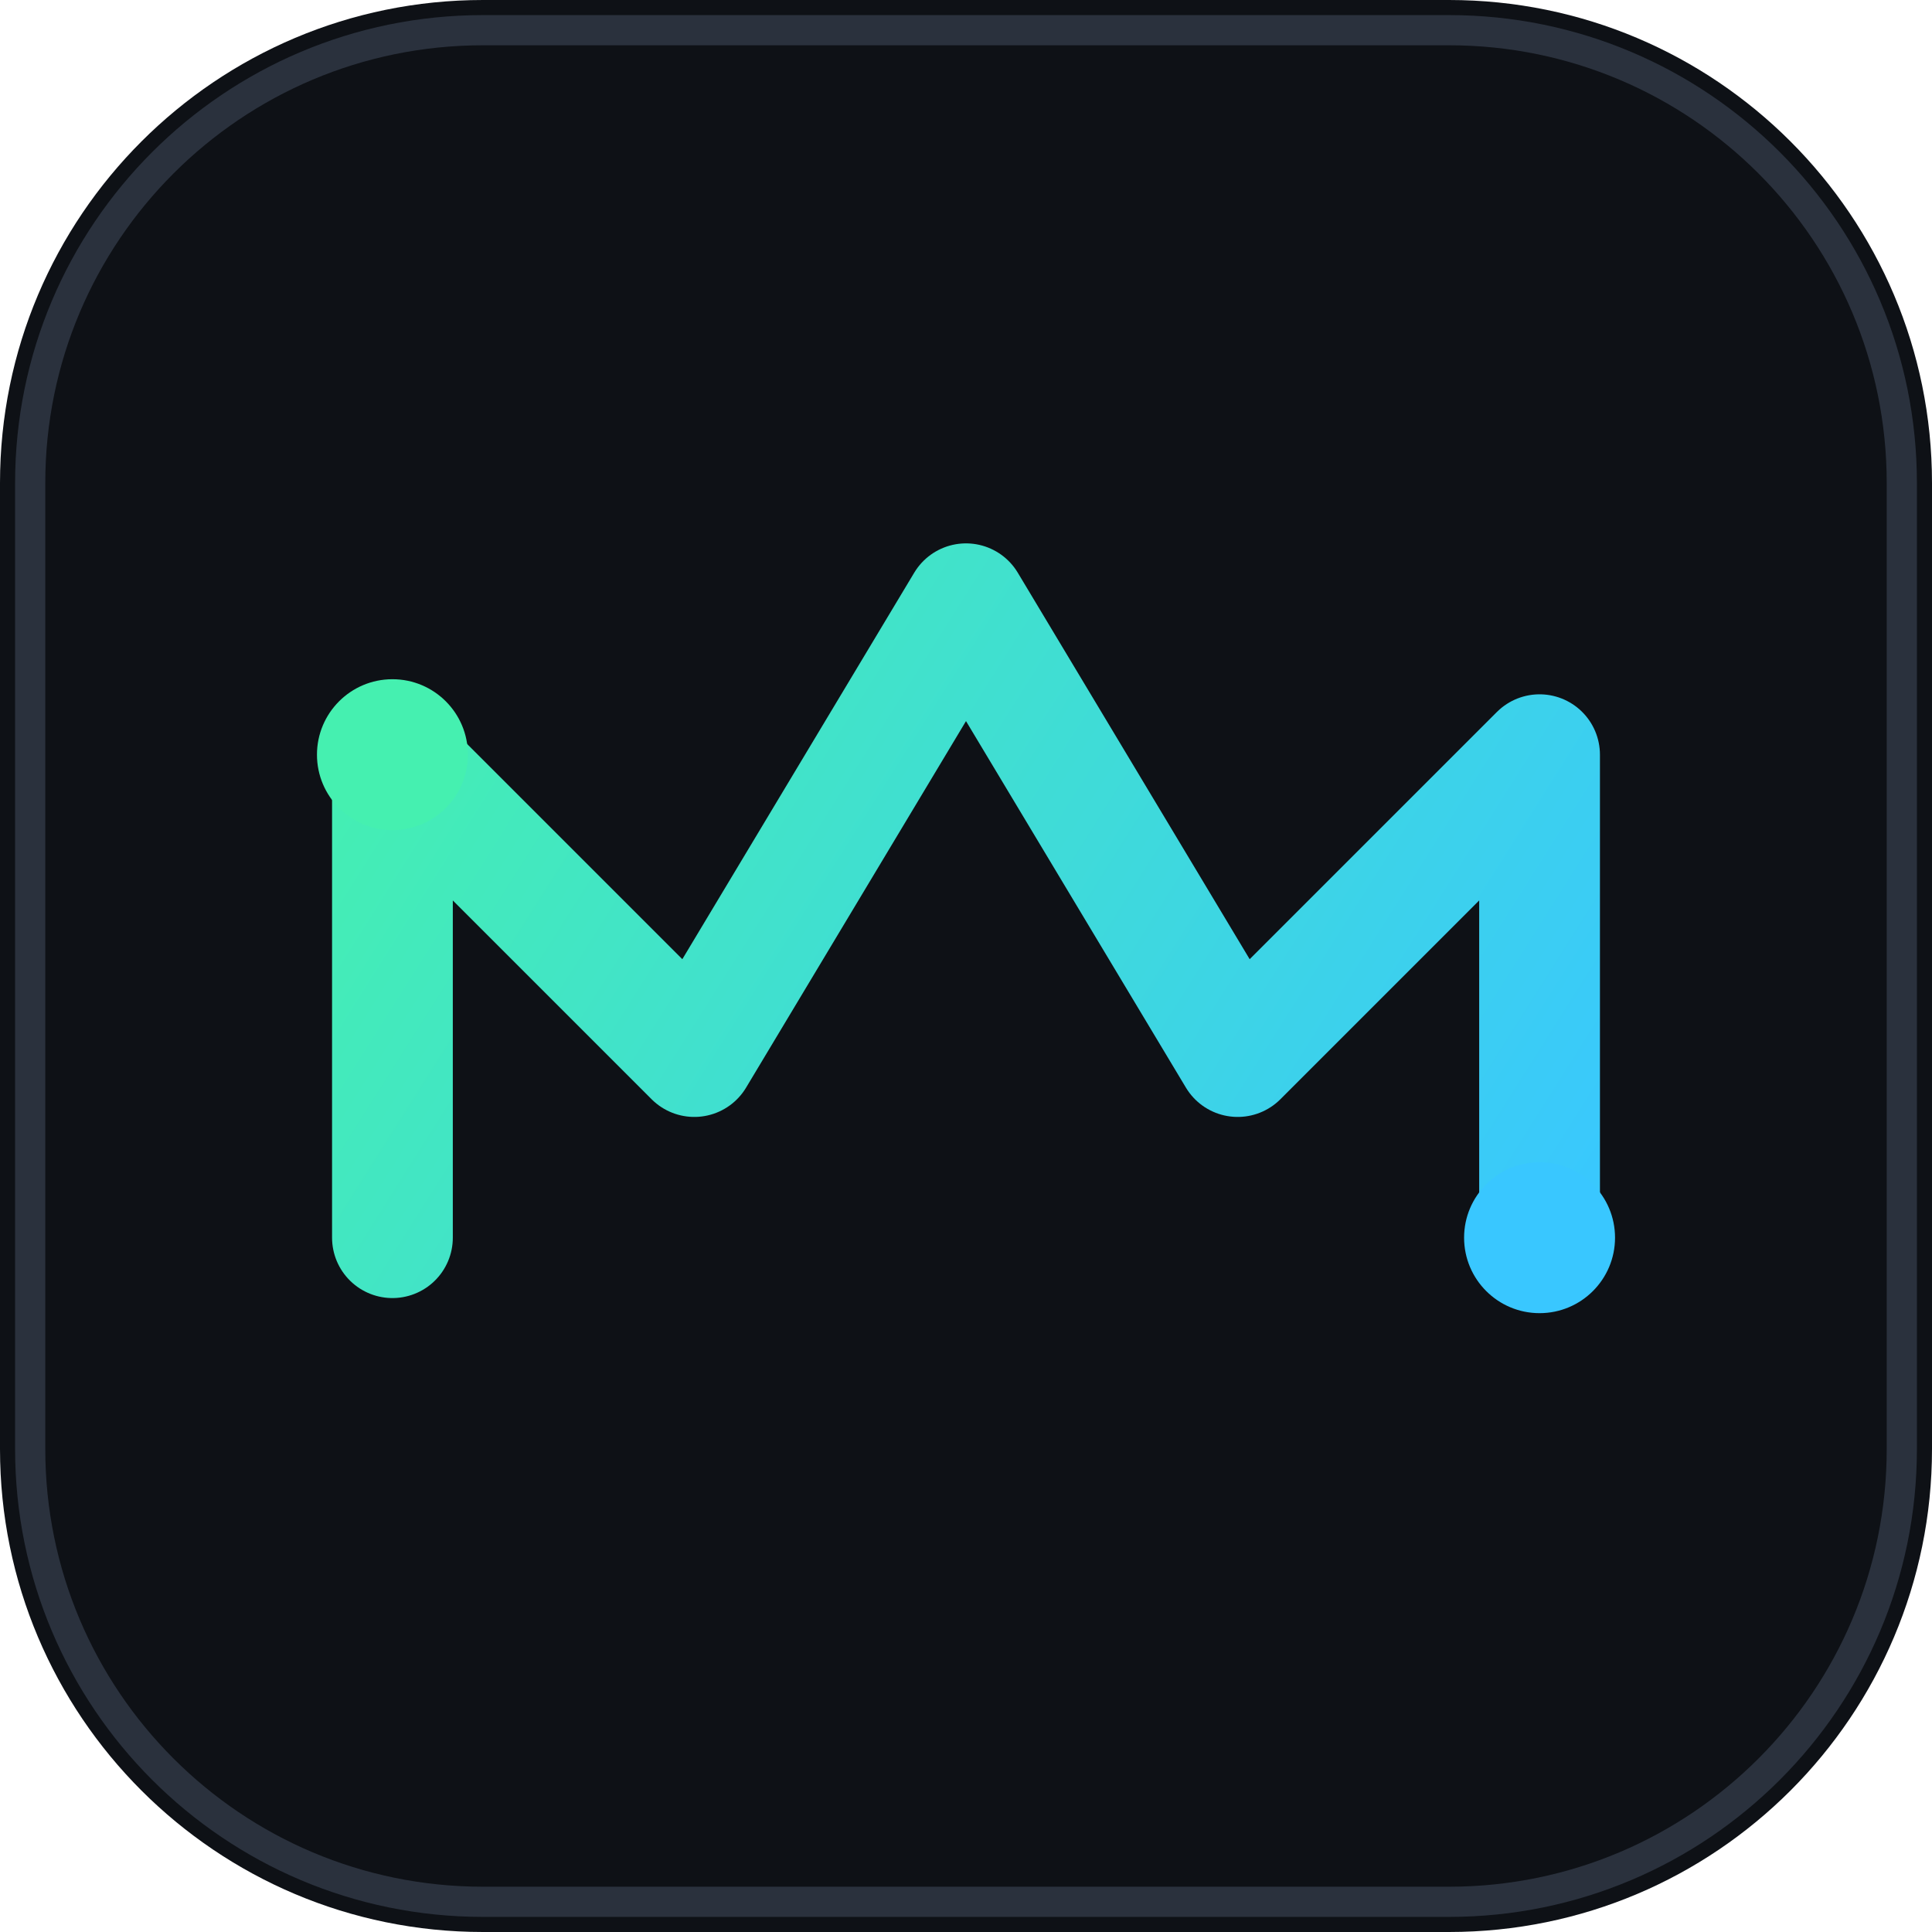
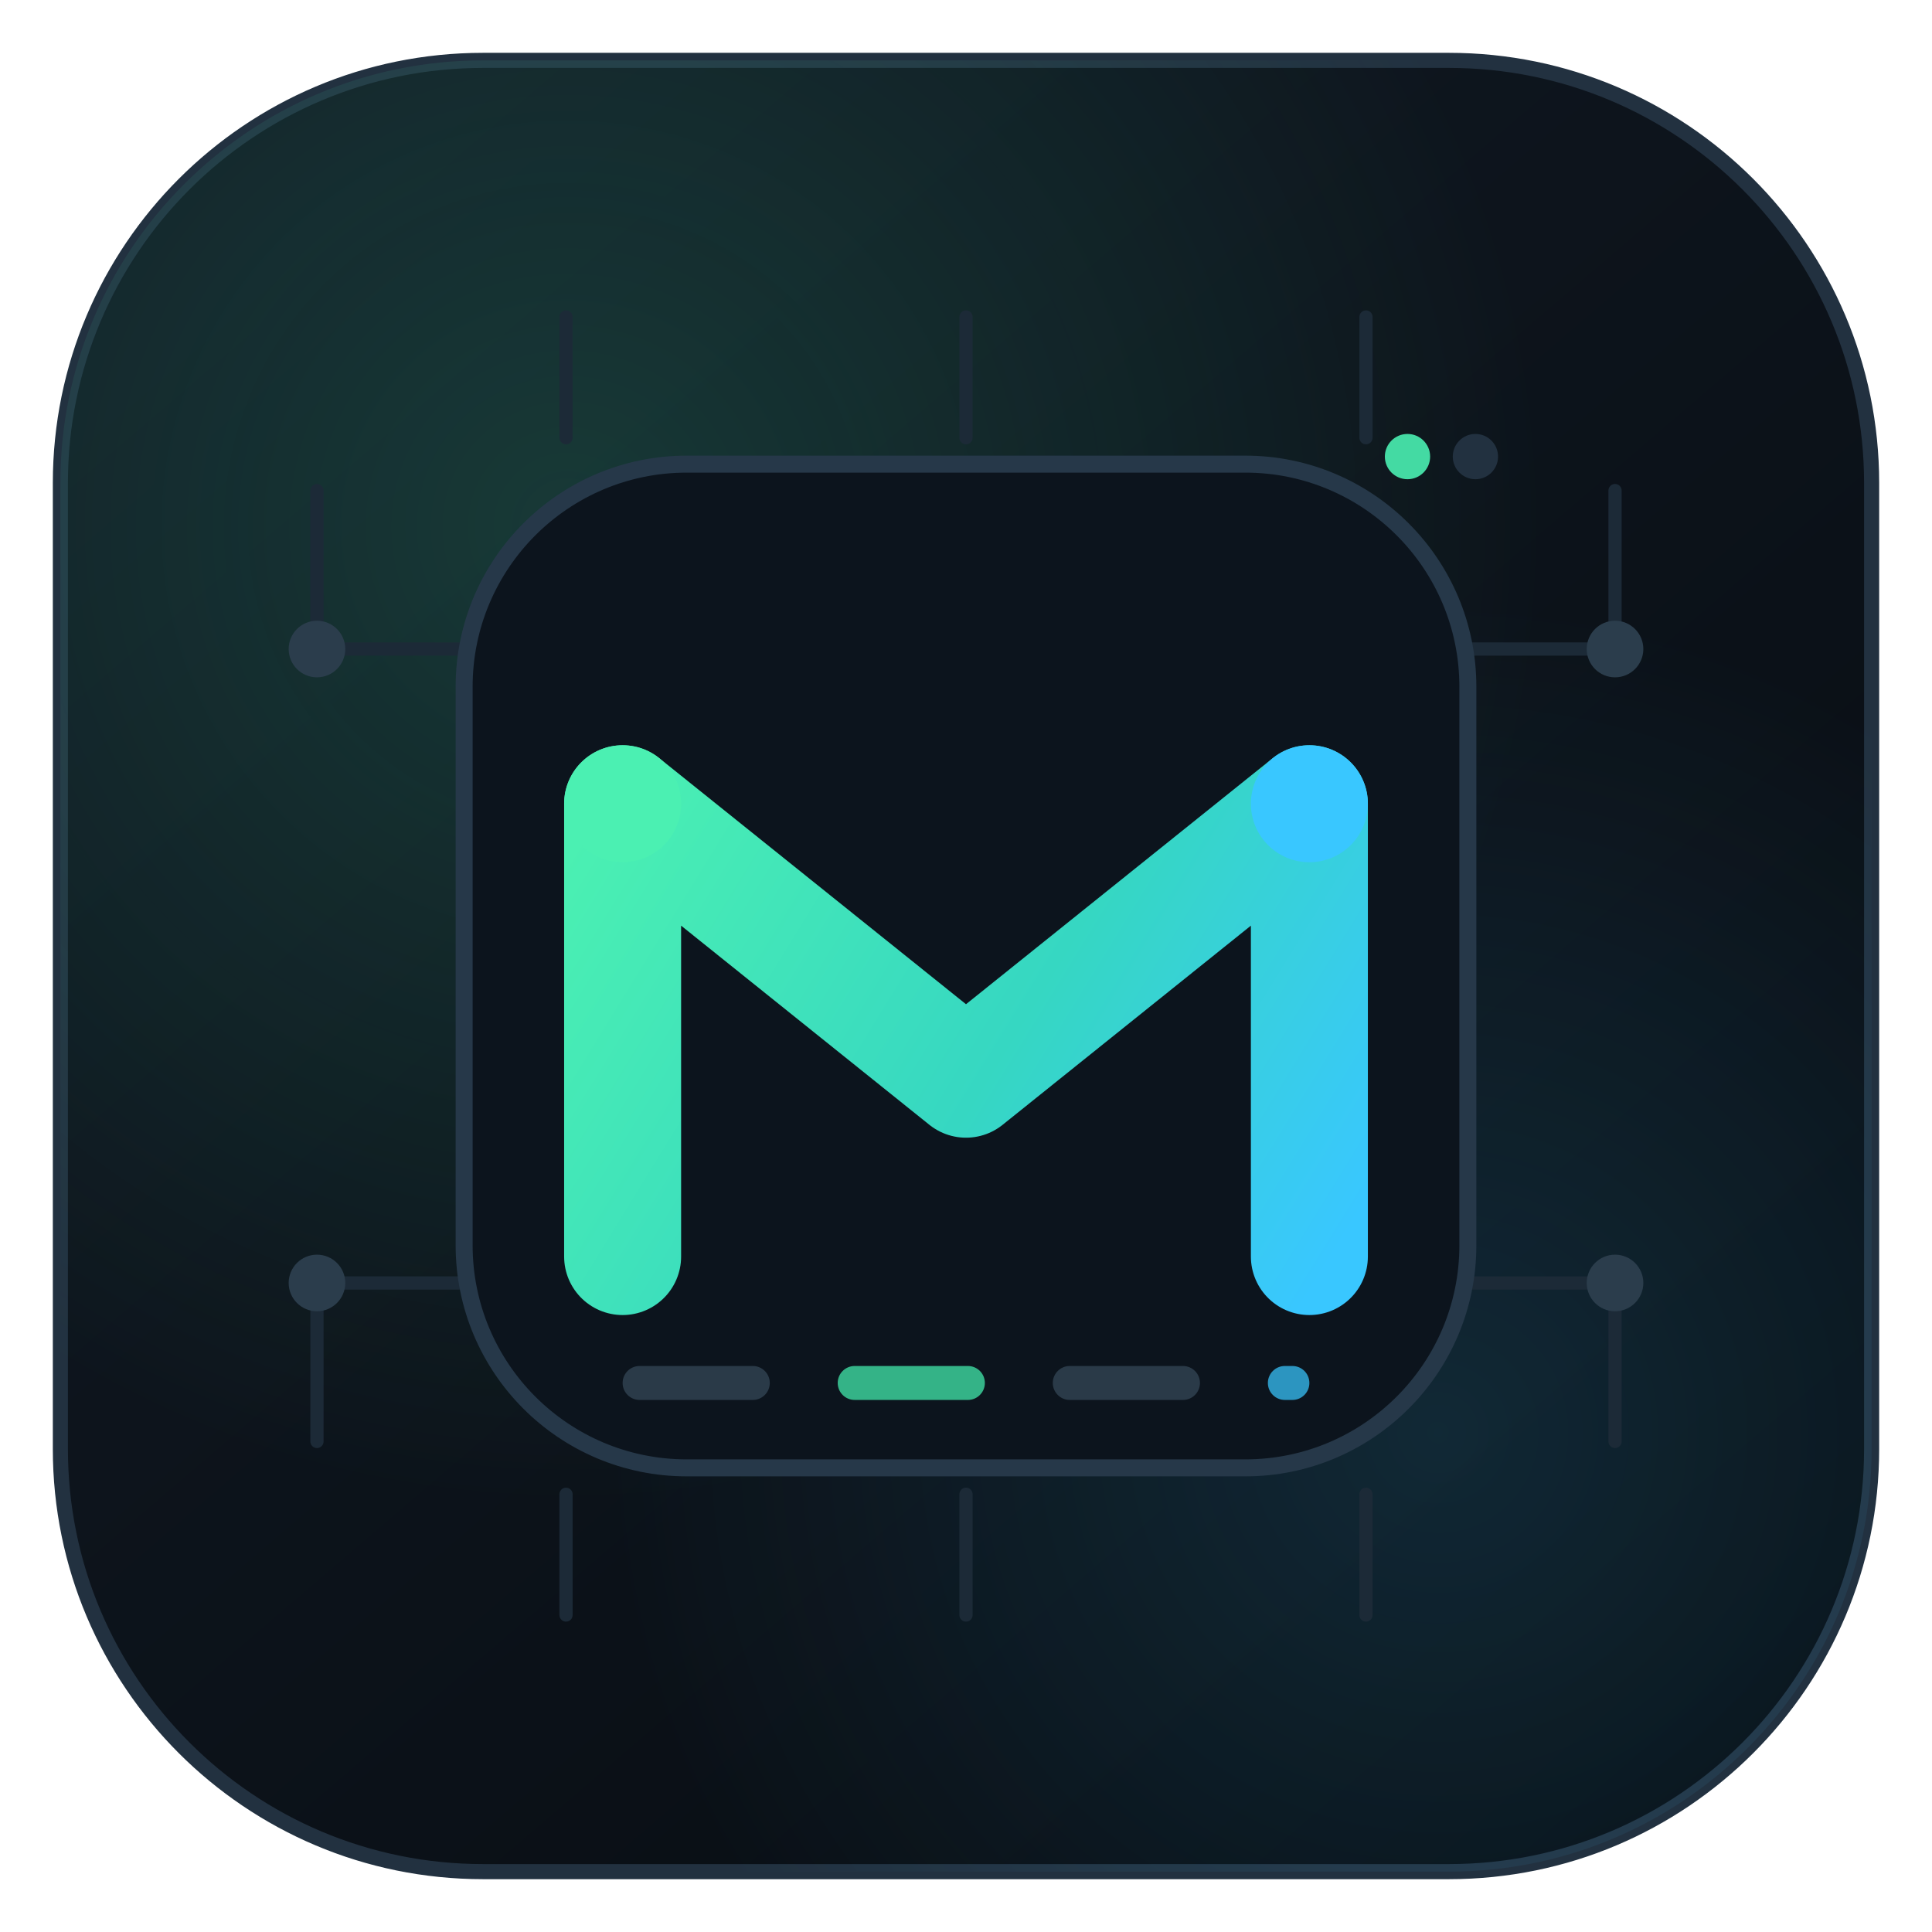
- <svg xmlns="http://www.w3.org/2000/svg" viewBox="0 0 64 64" fill="none">
-   <rect width="64" height="64" rx="16" fill="#0E1116" />
-   <rect x="1" y="1" width="62" height="62" rx="15" stroke="#2A313D" />
-   <path d="M13 41V25l10 10 9-15 9 15 10-10v16" stroke="url(#signal)" stroke-width="4" stroke-linecap="round" stroke-linejoin="round" />
-   <circle cx="13" cy="25" r="2.5" fill="#45F0B0" />
-   <circle cx="51" cy="41" r="2.5" fill="#39C7FF" />
+ <svg xmlns="http://www.w3.org/2000/svg" viewBox="0 0 1024 1024" fill="none">
  <defs>
-     <linearGradient id="signal" x1="13" y1="20" x2="51" y2="44" gradientUnits="userSpaceOnUse">
-       <stop stop-color="#45F0B0" />
+     <linearGradient id="shell" x1="160" y1="96" x2="900" y2="960" gradientUnits="userSpaceOnUse">
+       <stop stop-color="#101923" />
+       <stop offset="1" stop-color="#080C11" />
+     </linearGradient>
+     <linearGradient id="signal" x1="320" y1="420" x2="710" y2="660" gradientUnits="userSpaceOnUse">
+       <stop stop-color="#4BF0B2" />
+       <stop offset="0.55" stop-color="#36D7C2" />
      <stop offset="1" stop-color="#39C7FF" />
    </linearGradient>
+     <radialGradient id="glow" cx="0" cy="0" r="1" gradientTransform="translate(300 280) rotate(44) scale(520)" gradientUnits="userSpaceOnUse">
+       <stop stop-color="#45F0B0" stop-opacity="0.16" />
+       <stop offset="1" stop-color="#45F0B0" stop-opacity="0" />
+     </radialGradient>
+     <radialGradient id="glow2" cx="0" cy="0" r="1" gradientTransform="translate(760 760) rotate(-136) scale(440)" gradientUnits="userSpaceOnUse">
+       <stop stop-color="#39C7FF" stop-opacity="0.14" />
+       <stop offset="1" stop-color="#39C7FF" stop-opacity="0" />
+     </radialGradient>
  </defs>
+   <rect x="32" y="32" width="960" height="960" rx="224" fill="url(#shell)" />
+   <rect x="32" y="32" width="960" height="960" rx="224" stroke="#223140" stroke-width="8" />
+   <rect x="32" y="32" width="960" height="960" rx="224" fill="url(#glow)" />
+   <rect x="32" y="32" width="960" height="960" rx="224" fill="url(#glow2)" />
+   <g stroke="#1C2A37" stroke-width="7" stroke-linecap="round">
+     <path d="M168 344H252M168 344V260" />
+     <path d="M856 344H772M856 344V260" />
+     <path d="M168 680H252M168 680V764" />
+     <path d="M856 680H772M856 680V764" />
+     <path d="M300 168V232M512 168V232M724 168V232" />
+     <path d="M300 856V792M512 856V792M724 856V792" />
+   </g>
+   <g fill="#2B3D4C">
+     <circle cx="168" cy="344" r="15" />
+     <circle cx="856" cy="344" r="15" />
+     <circle cx="168" cy="680" r="15" />
+     <circle cx="856" cy="680" r="15" />
+   </g>
+   <rect x="246" y="246" width="532" height="532" rx="118" fill="#0C141D" stroke="#263849" stroke-width="9" />
+   <path d="M330 666V426L512 572L694 426V666" stroke="url(#signal)" stroke-width="62" stroke-linecap="round" stroke-linejoin="round" />
+   <circle cx="330" cy="426" r="31" fill="#4BF0B2" />
+   <circle cx="694" cy="426" r="31" fill="#39C7FF" />
+   <g fill="#2A3A48">
+     <rect x="330" y="724" width="78" height="18" rx="9" />
+     <rect x="444" y="724" width="78" height="18" rx="9" fill="#45F0B0" fill-opacity="0.72" />
+     <rect x="558" y="724" width="78" height="18" rx="9" />
+     <rect x="672" y="724" width="22" height="18" rx="9" fill="#39C7FF" fill-opacity="0.72" />
+   </g>
+   <circle cx="746" cy="242" r="12" fill="#4BF0B2" fill-opacity="0.9" />
+   <circle cx="782" cy="242" r="12" fill="#223140" />
</svg>
